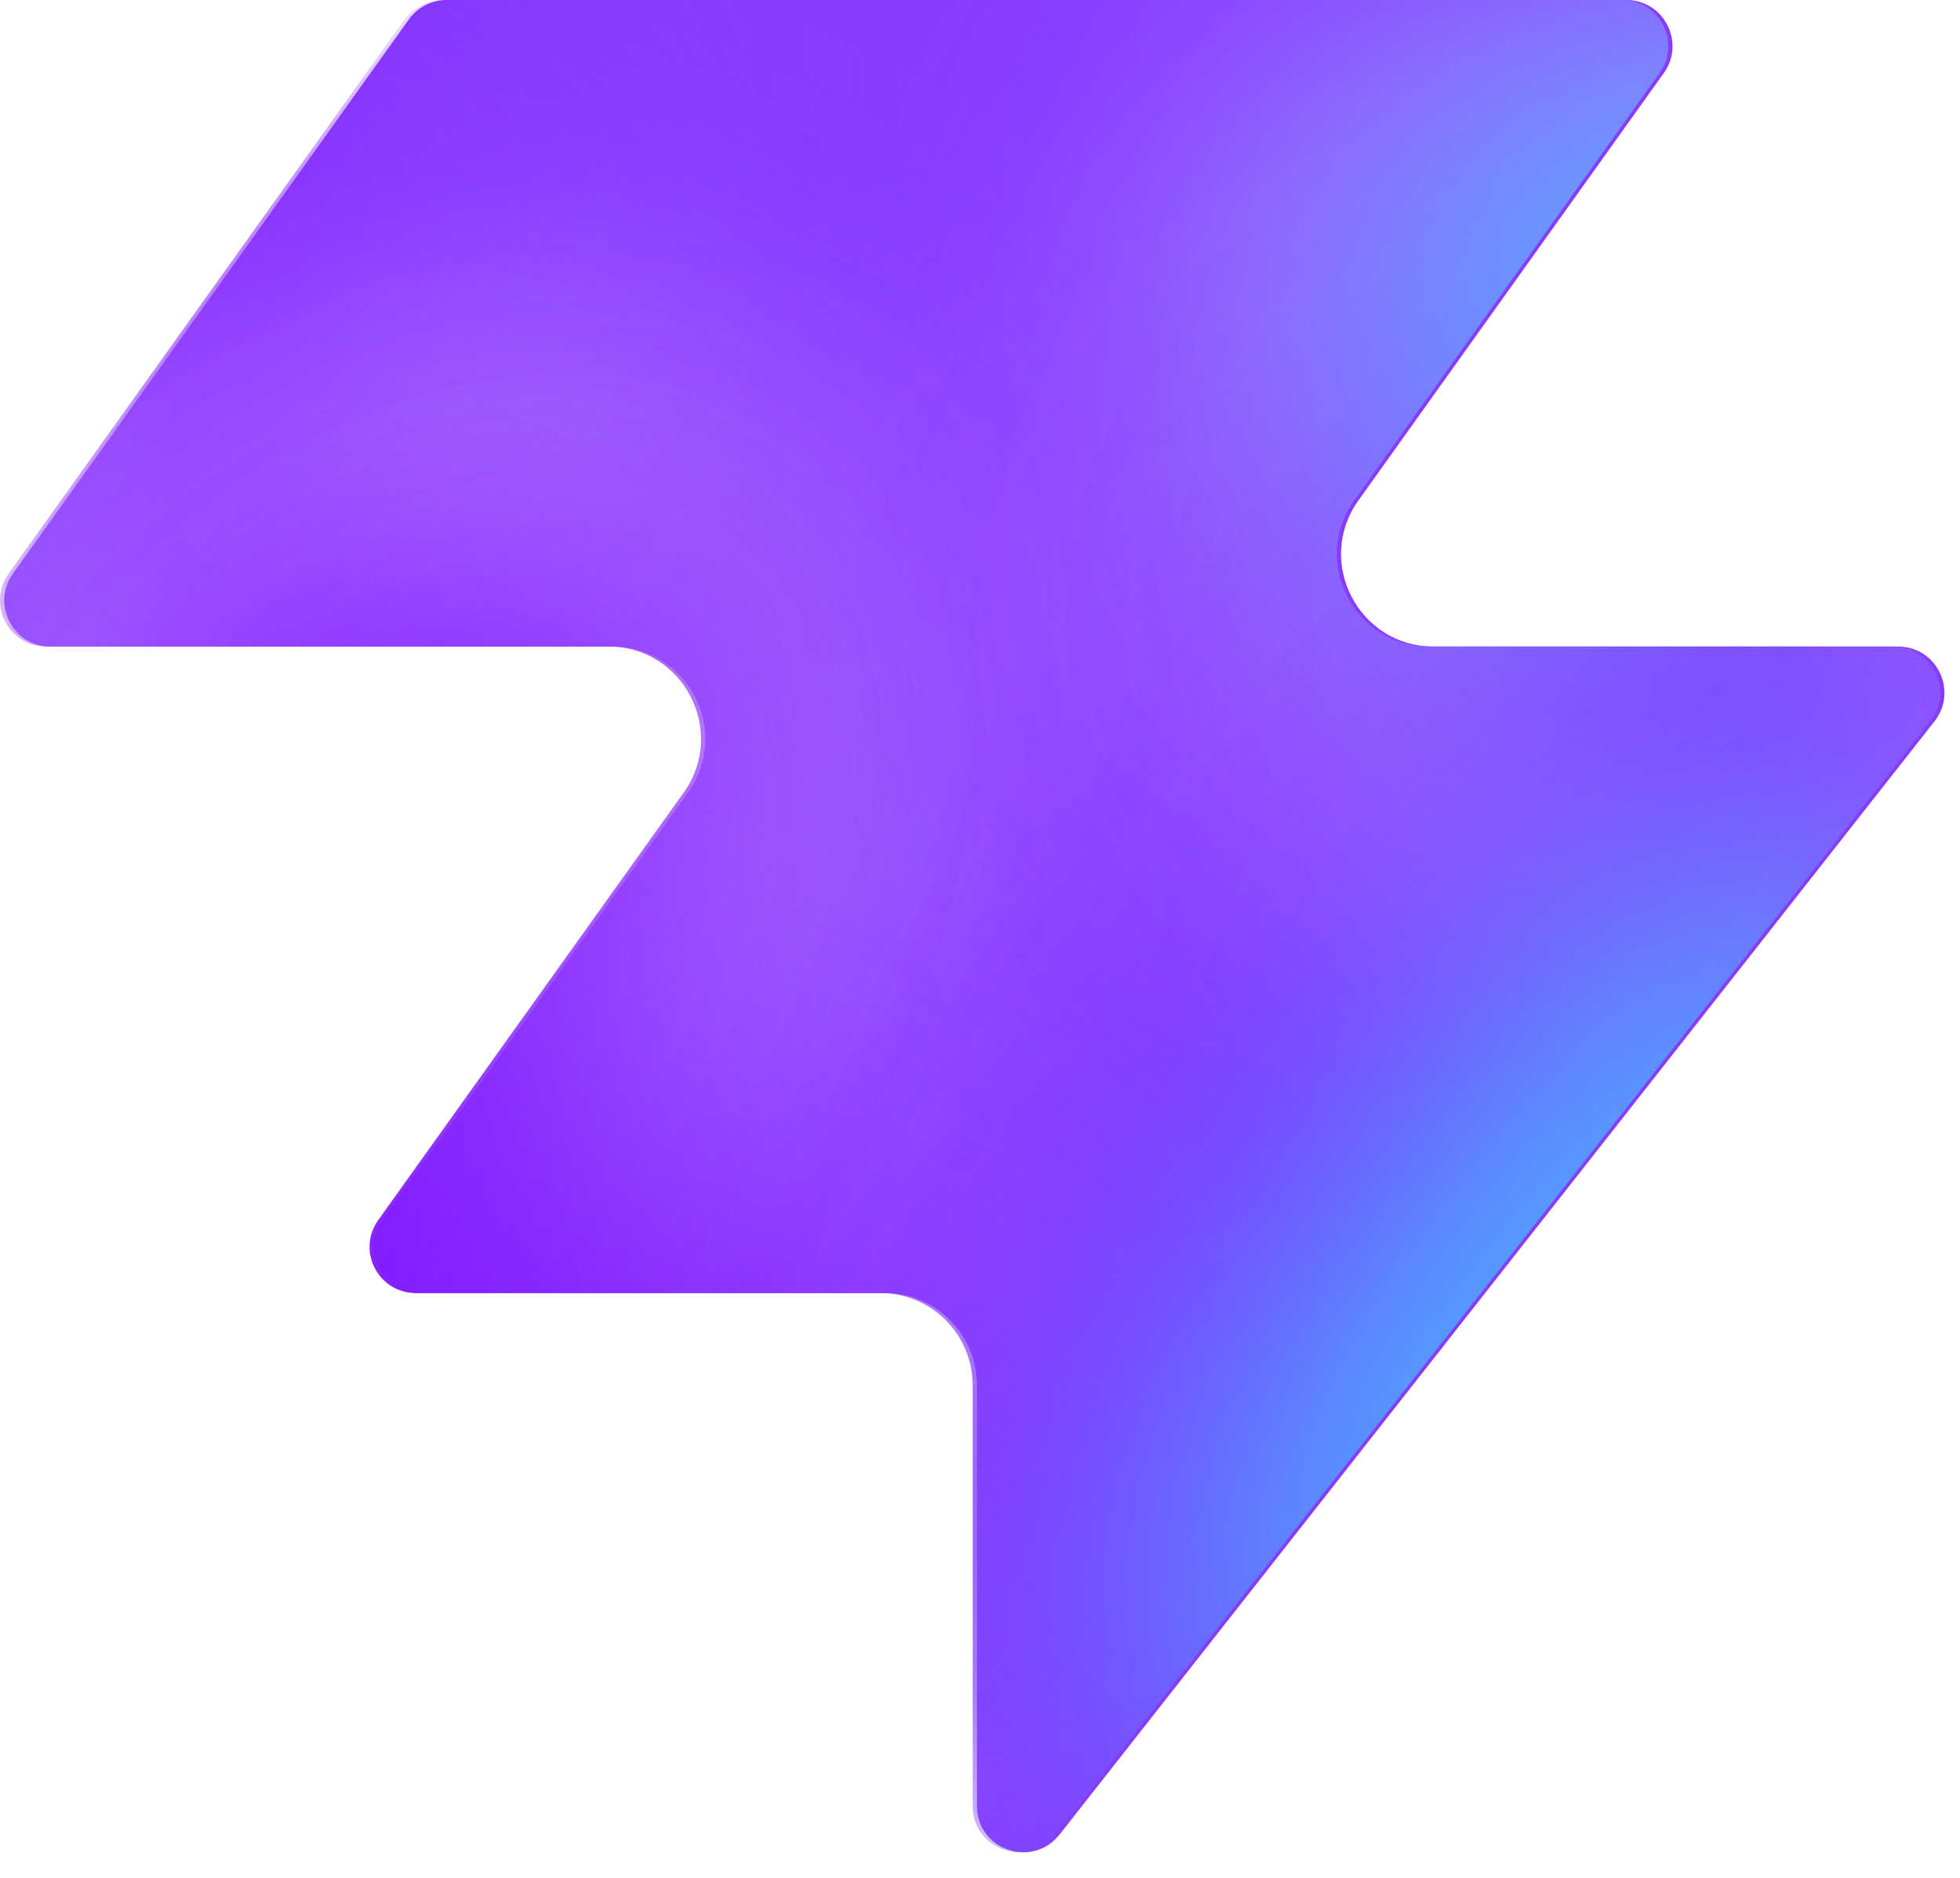
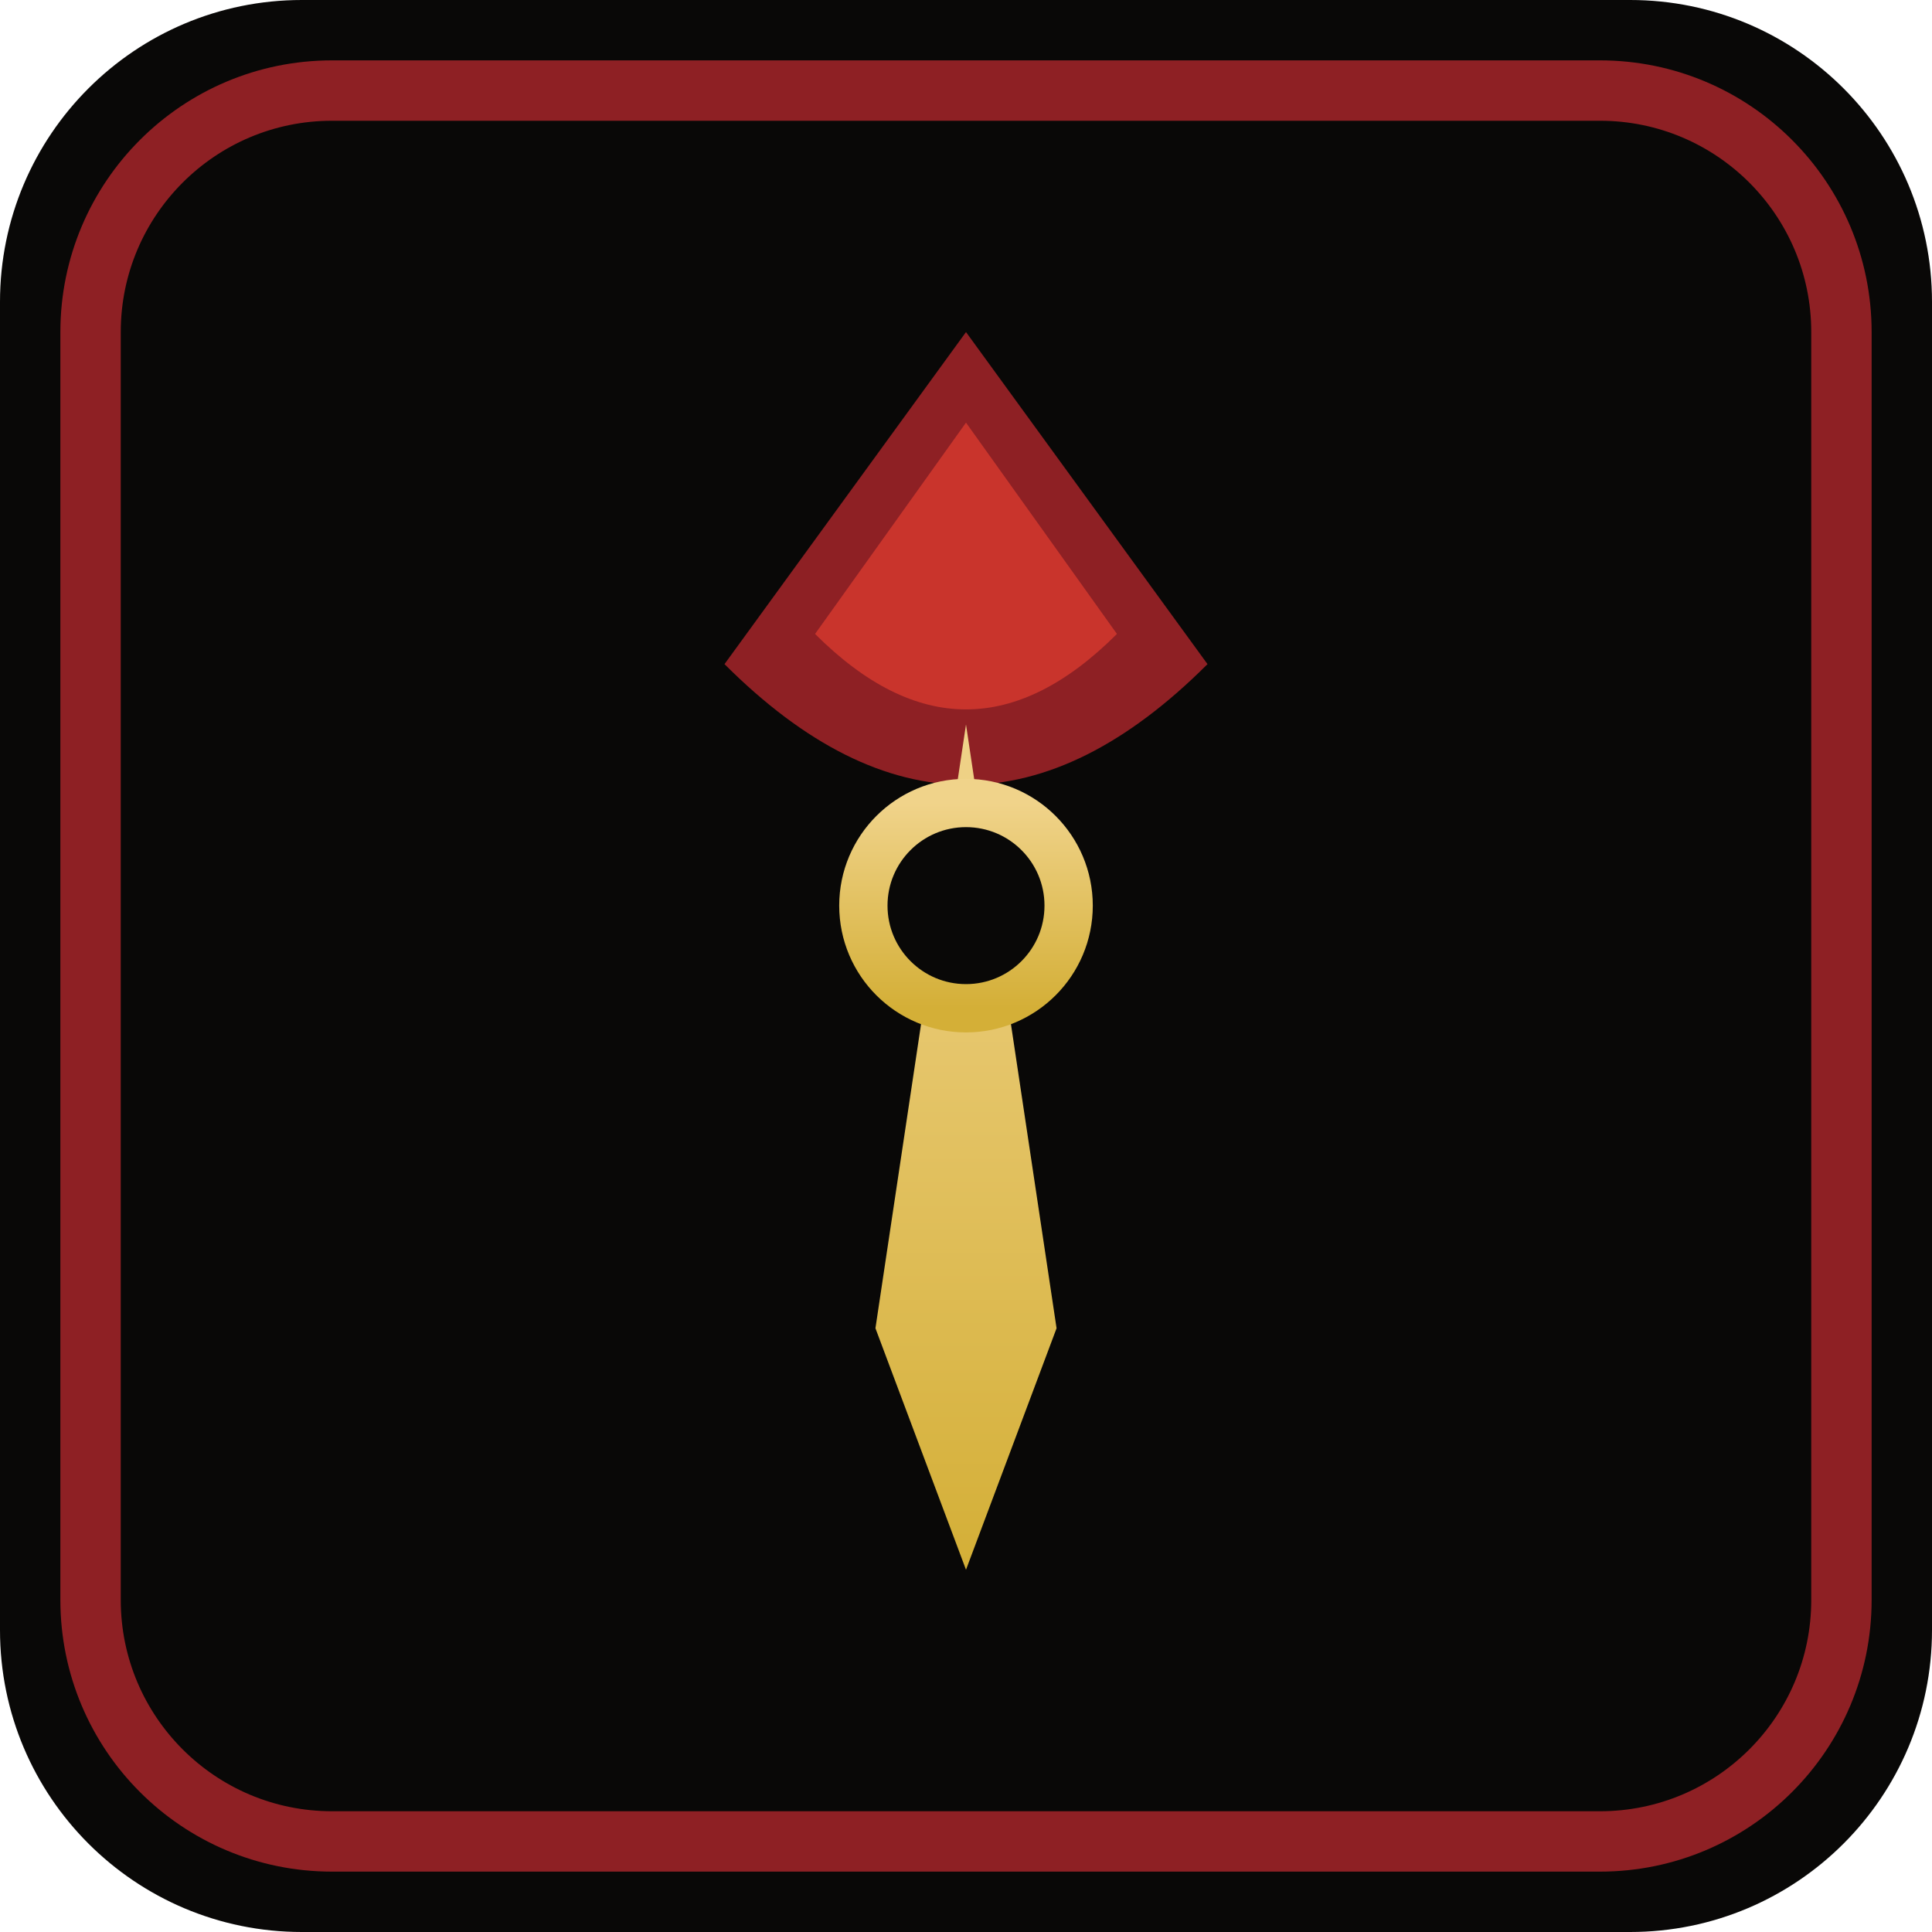
- <svg xmlns="http://www.w3.org/2000/svg" width="48" height="46" fill="none" viewBox="0 0 48 46">
-   <path fill="#863bff" d="M25.946 44.938c-.664.845-2.021.375-2.021-.698V33.937a2.26 2.26 0 0 0-2.262-2.262H10.287c-.92 0-1.456-1.04-.92-1.788l7.48-10.471c1.07-1.497 0-3.578-1.842-3.578H1.237c-.92 0-1.456-1.04-.92-1.788L10.013.474c.214-.297.556-.474.92-.474h28.894c.92 0 1.456 1.04.92 1.788l-7.48 10.471c-1.07 1.498 0 3.579 1.842 3.579h11.377c.943 0 1.473 1.088.89 1.83L25.947 44.94z" style="fill:#863bff;fill:color(display-p3 .525 .23 1);fill-opacity:1" />
-   <mask id="a" width="48" height="46" x="0" y="0" maskUnits="userSpaceOnUse" style="mask-type:alpha">
-     <path fill="#000" d="M25.842 44.938c-.664.844-2.021.375-2.021-.698V33.937a2.26 2.26 0 0 0-2.262-2.262H10.183c-.92 0-1.456-1.04-.92-1.788l7.48-10.471c1.07-1.498 0-3.579-1.842-3.579H1.133c-.92 0-1.456-1.04-.92-1.787L9.91.473c.214-.297.556-.474.92-.474h28.894c.92 0 1.456 1.04.92 1.788l-7.48 10.471c-1.07 1.498 0 3.578 1.842 3.578h11.377c.943 0 1.473 1.088.89 1.832L25.843 44.94z" style="fill:#000;fill-opacity:1" />
-   </mask>
-   <g mask="url(#a)">
-     <g filter="url(#b)">
-       <ellipse cx="5.508" cy="14.704" fill="#ede6ff" rx="5.508" ry="14.704" style="fill:#ede6ff;fill:color(display-p3 .927 .903 1);fill-opacity:1" transform="matrix(.00324 1 1 -.00324 -4.47 31.516)" />
-     </g>
-     <g filter="url(#c)">
-       <ellipse cx="10.399" cy="29.851" fill="#ede6ff" rx="10.399" ry="29.851" style="fill:#ede6ff;fill:color(display-p3 .927 .903 1);fill-opacity:1" transform="matrix(.00324 1 1 -.00324 -39.328 7.883)" />
-     </g>
-     <g filter="url(#d)">
-       <ellipse cx="5.508" cy="30.487" fill="#7e14ff" rx="5.508" ry="30.487" style="fill:#7e14ff;fill:color(display-p3 .492 .077 1);fill-opacity:1" transform="rotate(89.814 -25.913 -14.639)scale(1 -1)" />
-     </g>
-     <g filter="url(#e)">
-       <ellipse cx="5.508" cy="30.599" fill="#7e14ff" rx="5.508" ry="30.599" style="fill:#7e14ff;fill:color(display-p3 .492 .077 1);fill-opacity:1" transform="rotate(89.814 -32.644 -3.334)scale(1 -1)" />
-     </g>
-     <g filter="url(#f)">
-       <ellipse cx="5.508" cy="30.599" fill="#7e14ff" rx="5.508" ry="30.599" style="fill:#7e14ff;fill:color(display-p3 .492 .077 1);fill-opacity:1" transform="matrix(.00324 1 1 -.00324 -34.34 30.47)" />
-     </g>
-     <g filter="url(#g)">
-       <ellipse cx="14.072" cy="22.078" fill="#ede6ff" rx="14.072" ry="22.078" style="fill:#ede6ff;fill:color(display-p3 .927 .903 1);fill-opacity:1" transform="rotate(93.35 24.506 48.493)scale(-1 1)" />
-     </g>
-     <g filter="url(#h)">
-       <ellipse cx="3.47" cy="21.501" fill="#7e14ff" rx="3.47" ry="21.501" style="fill:#7e14ff;fill:color(display-p3 .492 .077 1);fill-opacity:1" transform="rotate(89.009 28.708 47.59)scale(-1 1)" />
-     </g>
-     <g filter="url(#i)">
-       <ellipse cx="3.47" cy="21.501" fill="#7e14ff" rx="3.47" ry="21.501" style="fill:#7e14ff;fill:color(display-p3 .492 .077 1);fill-opacity:1" transform="rotate(89.009 28.708 47.59)scale(-1 1)" />
-     </g>
-     <g filter="url(#j)">
-       <ellipse cx=".387" cy="8.972" fill="#7e14ff" rx="4.407" ry="29.108" style="fill:#7e14ff;fill:color(display-p3 .492 .077 1);fill-opacity:1" transform="rotate(39.51 .387 8.972)" />
-     </g>
-     <g filter="url(#k)">
-       <ellipse cx="47.523" cy="-6.092" fill="#7e14ff" rx="4.407" ry="29.108" style="fill:#7e14ff;fill:color(display-p3 .492 .077 1);fill-opacity:1" transform="rotate(37.892 47.523 -6.092)" />
-     </g>
-     <g filter="url(#l)">
-       <ellipse cx="41.412" cy="6.333" fill="#47bfff" rx="5.971" ry="9.665" style="fill:#47bfff;fill:color(display-p3 .28 .748 1);fill-opacity:1" transform="rotate(37.892 41.412 6.333)" />
-     </g>
-     <g filter="url(#m)">
-       <ellipse cx="-1.879" cy="38.332" fill="#7e14ff" rx="4.407" ry="29.108" style="fill:#7e14ff;fill:color(display-p3 .492 .077 1);fill-opacity:1" transform="rotate(37.892 -1.88 38.332)" />
-     </g>
-     <g filter="url(#n)">
-       <ellipse cx="-1.879" cy="38.332" fill="#7e14ff" rx="4.407" ry="29.108" style="fill:#7e14ff;fill:color(display-p3 .492 .077 1);fill-opacity:1" transform="rotate(37.892 -1.88 38.332)" />
-     </g>
-     <g filter="url(#o)">
-       <ellipse cx="35.651" cy="29.907" fill="#7e14ff" rx="4.407" ry="29.108" style="fill:#7e14ff;fill:color(display-p3 .492 .077 1);fill-opacity:1" transform="rotate(37.892 35.651 29.907)" />
-     </g>
-     <g filter="url(#p)">
-       <ellipse cx="38.418" cy="32.4" fill="#47bfff" rx="5.971" ry="15.297" style="fill:#47bfff;fill:color(display-p3 .28 .748 1);fill-opacity:1" transform="rotate(37.892 38.418 32.4)" />
-     </g>
-   </g>
+ <svg xmlns="http://www.w3.org/2000/svg" viewBox="0 0 64 64" role="img" aria-label="Lord of Hatred">
  <defs>
-     <filter id="b" width="60.045" height="41.654" x="-19.77" y="16.149" color-interpolation-filters="sRGB" filterUnits="userSpaceOnUse">
-       <feFlood flood-opacity="0" result="BackgroundImageFix" />
-       <feBlend in="SourceGraphic" in2="BackgroundImageFix" result="shape" />
-       <feGaussianBlur result="effect1_foregroundBlur_2002_17158" stdDeviation="7.659" />
-     </filter>
-     <filter id="c" width="90.34" height="51.437" x="-54.613" y="-7.533" color-interpolation-filters="sRGB" filterUnits="userSpaceOnUse">
-       <feFlood flood-opacity="0" result="BackgroundImageFix" />
-       <feBlend in="SourceGraphic" in2="BackgroundImageFix" result="shape" />
-       <feGaussianBlur result="effect1_foregroundBlur_2002_17158" stdDeviation="7.659" />
-     </filter>
-     <filter id="d" width="79.355" height="29.4" x="-49.64" y="2.03" color-interpolation-filters="sRGB" filterUnits="userSpaceOnUse">
-       <feFlood flood-opacity="0" result="BackgroundImageFix" />
-       <feBlend in="SourceGraphic" in2="BackgroundImageFix" result="shape" />
-       <feGaussianBlur result="effect1_foregroundBlur_2002_17158" stdDeviation="4.596" />
-     </filter>
-     <filter id="e" width="79.579" height="29.4" x="-45.045" y="20.029" color-interpolation-filters="sRGB" filterUnits="userSpaceOnUse">
-       <feFlood flood-opacity="0" result="BackgroundImageFix" />
-       <feBlend in="SourceGraphic" in2="BackgroundImageFix" result="shape" />
-       <feGaussianBlur result="effect1_foregroundBlur_2002_17158" stdDeviation="4.596" />
-     </filter>
-     <filter id="f" width="79.579" height="29.4" x="-43.513" y="21.178" color-interpolation-filters="sRGB" filterUnits="userSpaceOnUse">
-       <feFlood flood-opacity="0" result="BackgroundImageFix" />
-       <feBlend in="SourceGraphic" in2="BackgroundImageFix" result="shape" />
-       <feGaussianBlur result="effect1_foregroundBlur_2002_17158" stdDeviation="4.596" />
-     </filter>
-     <filter id="g" width="74.749" height="58.852" x="15.756" y="-17.901" color-interpolation-filters="sRGB" filterUnits="userSpaceOnUse">
-       <feFlood flood-opacity="0" result="BackgroundImageFix" />
-       <feBlend in="SourceGraphic" in2="BackgroundImageFix" result="shape" />
-       <feGaussianBlur result="effect1_foregroundBlur_2002_17158" stdDeviation="7.659" />
-     </filter>
-     <filter id="h" width="61.377" height="25.362" x="23.548" y="2.284" color-interpolation-filters="sRGB" filterUnits="userSpaceOnUse">
-       <feFlood flood-opacity="0" result="BackgroundImageFix" />
-       <feBlend in="SourceGraphic" in2="BackgroundImageFix" result="shape" />
-       <feGaussianBlur result="effect1_foregroundBlur_2002_17158" stdDeviation="4.596" />
-     </filter>
-     <filter id="i" width="61.377" height="25.362" x="23.548" y="2.284" color-interpolation-filters="sRGB" filterUnits="userSpaceOnUse">
-       <feFlood flood-opacity="0" result="BackgroundImageFix" />
-       <feBlend in="SourceGraphic" in2="BackgroundImageFix" result="shape" />
-       <feGaussianBlur result="effect1_foregroundBlur_2002_17158" stdDeviation="4.596" />
-     </filter>
-     <filter id="j" width="56.045" height="63.649" x="-27.636" y="-22.853" color-interpolation-filters="sRGB" filterUnits="userSpaceOnUse">
-       <feFlood flood-opacity="0" result="BackgroundImageFix" />
-       <feBlend in="SourceGraphic" in2="BackgroundImageFix" result="shape" />
-       <feGaussianBlur result="effect1_foregroundBlur_2002_17158" stdDeviation="4.596" />
-     </filter>
-     <filter id="k" width="54.814" height="64.646" x="20.116" y="-38.415" color-interpolation-filters="sRGB" filterUnits="userSpaceOnUse">
-       <feFlood flood-opacity="0" result="BackgroundImageFix" />
-       <feBlend in="SourceGraphic" in2="BackgroundImageFix" result="shape" />
-       <feGaussianBlur result="effect1_foregroundBlur_2002_17158" stdDeviation="4.596" />
-     </filter>
-     <filter id="l" width="33.541" height="35.313" x="24.641" y="-11.323" color-interpolation-filters="sRGB" filterUnits="userSpaceOnUse">
-       <feFlood flood-opacity="0" result="BackgroundImageFix" />
-       <feBlend in="SourceGraphic" in2="BackgroundImageFix" result="shape" />
-       <feGaussianBlur result="effect1_foregroundBlur_2002_17158" stdDeviation="4.596" />
-     </filter>
-     <filter id="m" width="54.814" height="64.646" x="-29.286" y="6.009" color-interpolation-filters="sRGB" filterUnits="userSpaceOnUse">
-       <feFlood flood-opacity="0" result="BackgroundImageFix" />
-       <feBlend in="SourceGraphic" in2="BackgroundImageFix" result="shape" />
-       <feGaussianBlur result="effect1_foregroundBlur_2002_17158" stdDeviation="4.596" />
-     </filter>
-     <filter id="n" width="54.814" height="64.646" x="-29.286" y="6.009" color-interpolation-filters="sRGB" filterUnits="userSpaceOnUse">
-       <feFlood flood-opacity="0" result="BackgroundImageFix" />
-       <feBlend in="SourceGraphic" in2="BackgroundImageFix" result="shape" />
-       <feGaussianBlur result="effect1_foregroundBlur_2002_17158" stdDeviation="4.596" />
-     </filter>
-     <filter id="o" width="54.814" height="64.646" x="8.244" y="-2.416" color-interpolation-filters="sRGB" filterUnits="userSpaceOnUse">
-       <feFlood flood-opacity="0" result="BackgroundImageFix" />
-       <feBlend in="SourceGraphic" in2="BackgroundImageFix" result="shape" />
-       <feGaussianBlur result="effect1_foregroundBlur_2002_17158" stdDeviation="4.596" />
-     </filter>
-     <filter id="p" width="39.409" height="43.623" x="18.713" y="10.588" color-interpolation-filters="sRGB" filterUnits="userSpaceOnUse">
-       <feFlood flood-opacity="0" result="BackgroundImageFix" />
-       <feBlend in="SourceGraphic" in2="BackgroundImageFix" result="shape" />
-       <feGaussianBlur result="effect1_foregroundBlur_2002_17158" stdDeviation="4.596" />
-     </filter>
+     <linearGradient id="g" x1="0" y1="0" x2="0" y2="1">
+       <stop offset="0" stop-color="#f0d38a" />
+       <stop offset="1" stop-color="#d4af37" />
+     </linearGradient>
  </defs>
+   <rect width="64" height="64" rx="10" fill="#090807" />
+   <rect x="3" y="3" width="58" height="58" rx="8" fill="none" stroke="#8e2024" stroke-width="2" />
+   <path d="M32 11 L40 22 Q32 30 24 22 Z" fill="#8e2024" />
+   <path d="M32 14 L37 21 Q32 26 27 21 Z" fill="#c9342c" />
+   <path d="M32 24 L35 44 L32 52 L29 44 Z" fill="url(#g)" />
+   <circle cx="32" cy="30" r="3.4" fill="#090807" stroke="url(#g)" stroke-width="1.6" />
</svg>
